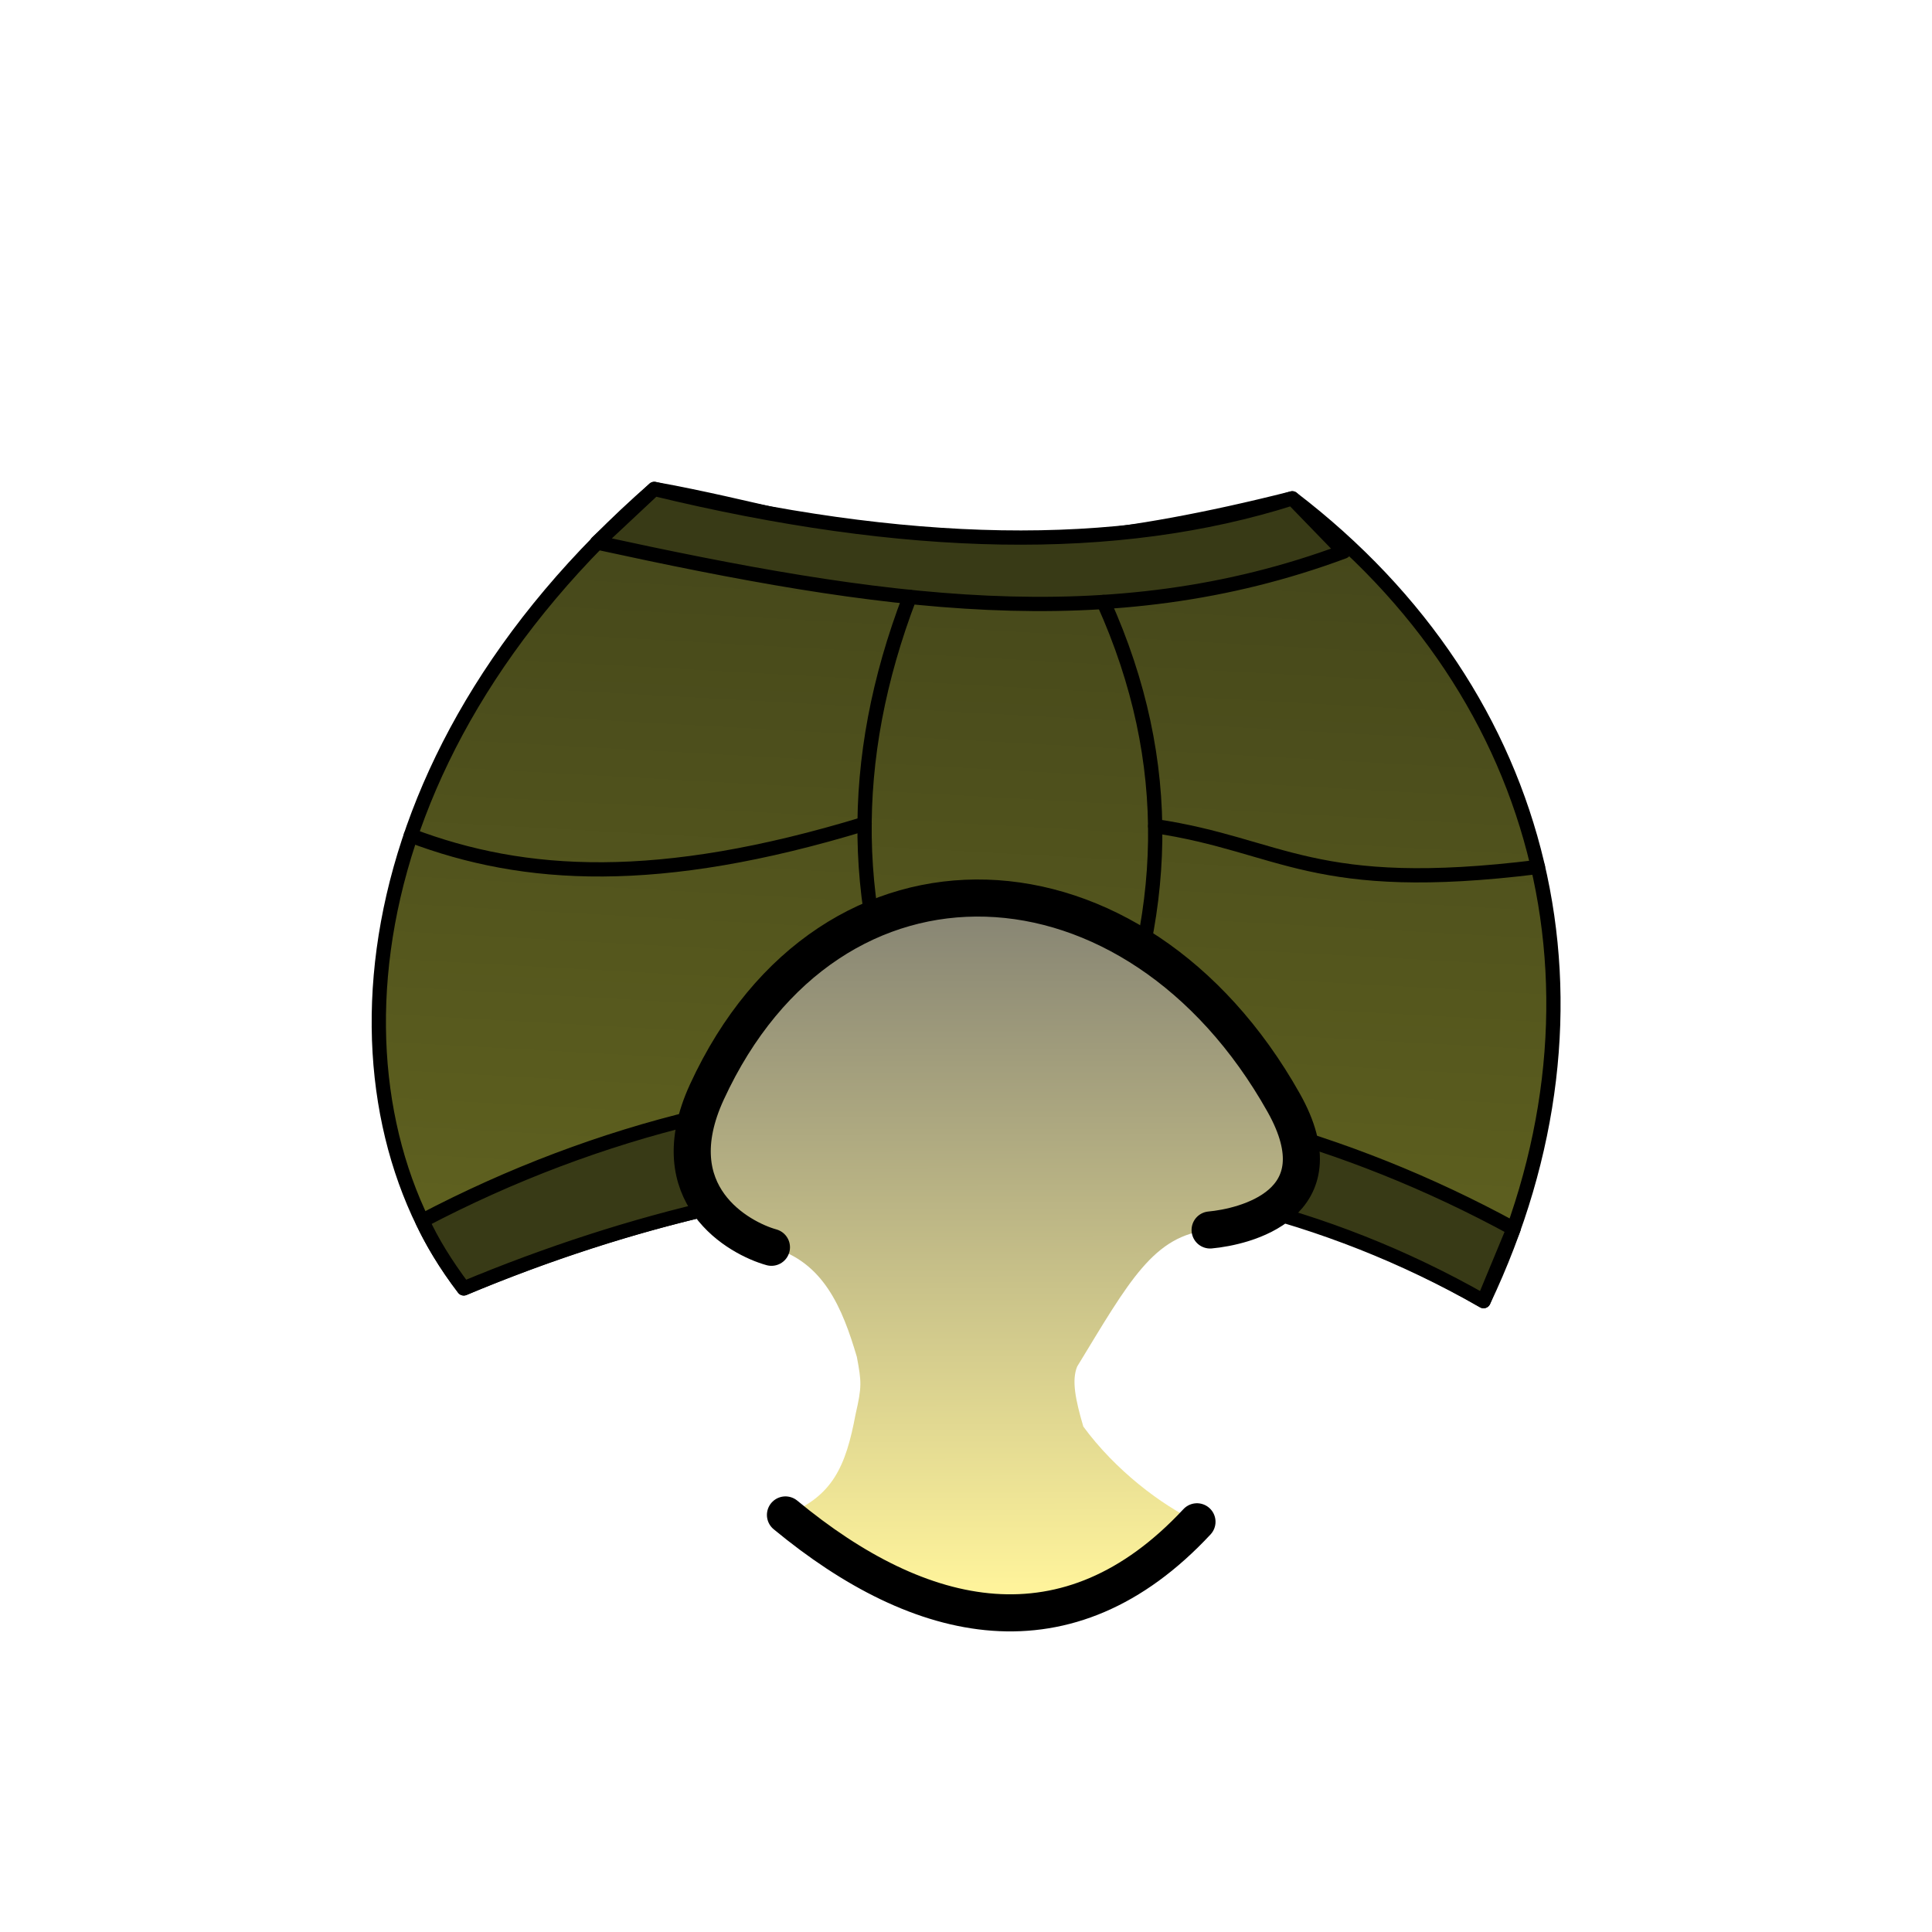
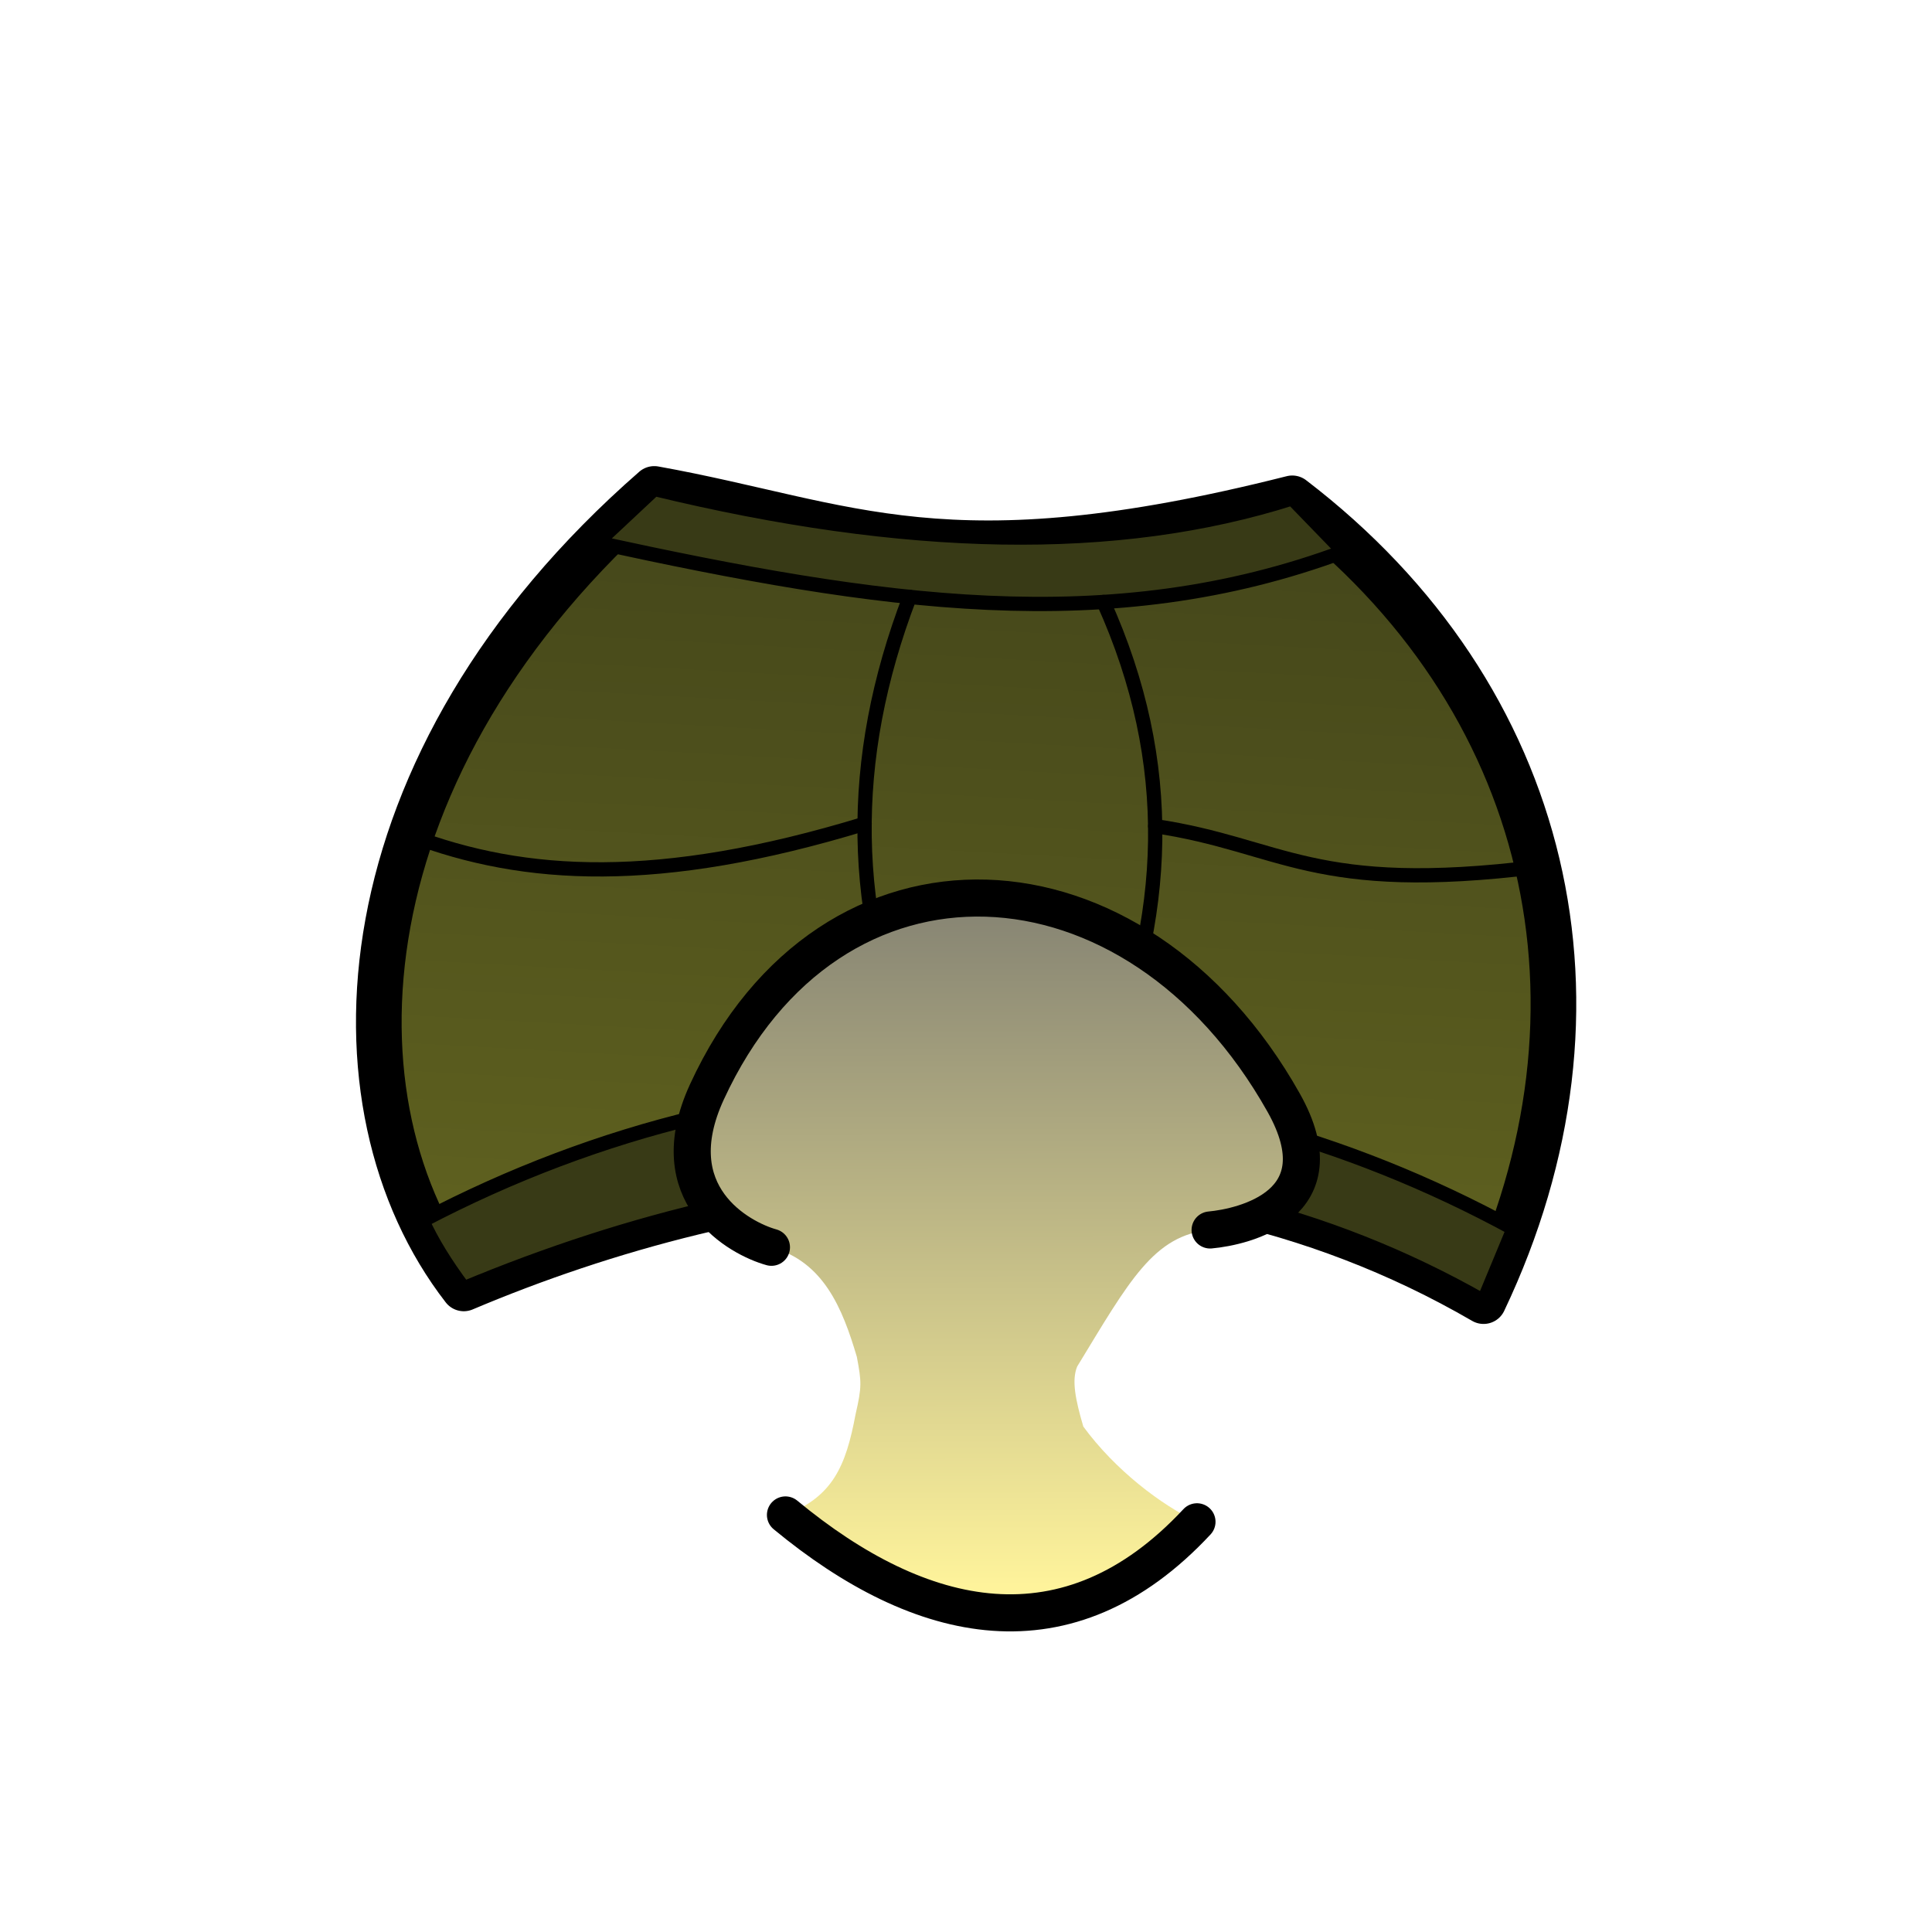
<svg xmlns="http://www.w3.org/2000/svg" xmlns:xlink="http://www.w3.org/1999/xlink" width="512" height="512" viewBox="0 0 135.467 135.467" version="1.1" id="svg1" xml:space="preserve">
  <defs id="defs1">
    <linearGradient id="linearGradient1">
      <stop style="stop-color:#43451a;stop-opacity:1;" offset="0" id="stop1" />
      <stop style="stop-color:#5e601f;stop-opacity:1;" offset="1" id="stop2" />
    </linearGradient>
    <linearGradient xlink:href="#linearGradient1" id="linearGradient2" x1="70.371" y1="29.832" x2="67.489" y2="82.275" gradientUnits="userSpaceOnUse" />
    <linearGradient xlink:href="#linearGradient1-3" id="linearGradient2-2" x1="67.015" y1="5.172" x2="67.082" y2="63.743" gradientUnits="userSpaceOnUse" gradientTransform="rotate(180,67.44998,56.30953)" />
    <linearGradient id="linearGradient1-3">
      <stop style="stop-color:#fef39b;stop-opacity:1;" offset="0" id="stop1-2" />
      <stop style="stop-color:#6b6b6a;stop-opacity:1;" offset="1" id="stop2-2" />
    </linearGradient>
  </defs>
  <g id="layer1">
    <g id="g1" transform="translate(1.5875,3.791489)">
-       <path style="fill:url(#linearGradient2);stroke:#000000;stroke-width:1;stroke-linecap:round;stroke-linejoin:round" d="M 30.931,86.549 C 50.688,78.191 78.406,73.484 102.436,87.44 112.225,66.842 107.144,45.008 89.022,31.15 64.658,37.311 58.028,32.967 44.288,30.491 22.26,49.722 20.977,73.706 30.931,86.549 Z" id="path1" />
+       <path style="fill:url(#linearGradient2);stroke:#000000;stroke-width:3.2;stroke-linecap:round;stroke-linejoin:round;stroke-dasharray:none" d="M 30.931,86.549 C 50.688,78.191 78.406,73.484 102.436,87.44 112.225,66.842 107.144,45.008 89.022,31.15 64.658,37.311 58.028,32.967 44.288,30.491 22.26,49.722 20.977,73.706 30.931,86.549 Z" id="path1" />
      <path style="fill:#383a16;fill-opacity:1;stroke:#000000;stroke-width:1;stroke-linecap:round;stroke-linejoin:round" d="m 30.931,86.549 c 23.353,-9.745 49.139,-11.85 71.505,0.891 l 2.107,-5.08 c -23.582,-12.871 -51.547,-13.671 -76.52,-0.556 0.662,1.461 1.632,3.042 2.908,4.744 z" id="path2" />
      <path style="fill:#383a16;fill-opacity:1;stroke:#000000;stroke-width:1;stroke-linecap:round;stroke-linejoin:round" d="m 44.288,30.491 -4.013,3.758 c 19.739,4.303 35.916,6.753 52.363,0.633 L 89.022,31.15 C 76.674,35.08 61.862,34.748 44.288,30.491 Z" id="path3" />
      <path style="fill:none;fill-opacity:1;stroke:#000000;stroke-width:1;stroke-linecap:round;stroke-linejoin:round" d="M 62.202,38.064 C 57.812,49.551 57.987,60.406 62.697,71.219" id="path4" />
      <path style="fill:none;fill-opacity:1;stroke:#000000;stroke-width:1;stroke-linecap:round;stroke-linejoin:round" d="m 75.705,71.641 c 4.666,-10.996 5.189,-21.89 0.082,-33.223" id="path5" />
      <path style="fill:none;fill-opacity:1;stroke:#000000;stroke-width:1;stroke-linecap:round;stroke-linejoin:round" d="M 59.04,53.969 C 44.566,58.381 35.181,57.809 27.217,54.793" id="path6" />
      <path style="fill:none;fill-opacity:1;stroke:#000000;stroke-width:1;stroke-linecap:round;stroke-linejoin:round" d="m 79.41,54.134 c 8.963,1.339 11.015,4.827 26.839,2.863" id="path7" />
      <path style="fill:url(#linearGradient2-2);stroke-width:2.6;stroke-linejoin:round" d="m 82.343,102.912 c -2.478,-1.153 -5.731,-3.617 -7.971,-6.677 -0.561,-1.909 -0.824,-3.252 -0.431,-4.208 3.655,-6 5.362,-9.217 9.322,-9.577 2.338,-0.213 9.181,-1.762 5.16,-8.921 -10.356,-18.436 -31.779,-19.566 -40.443,-0.758 -3.33,7.23 2.291,10.272 4.525,10.893 3.654,1.015 4.975,4.26 5.988,7.686 0.328,1.758 0.357,2.085 -0.089,4.021 -0.685,3.664 -1.609,5.779 -4.915,7.06 9.493,7.85 19.817,10.188 28.855,0.481 z" id="path1-6" />
      <path style="fill:none;stroke:#000000;stroke-width:2.6;stroke-linecap:round;stroke-linejoin:round;stroke-opacity:1" d="m 83.262,82.451 c 2.338,-0.213 9.181,-1.762 5.16,-8.921 -10.356,-18.436 -31.779,-19.566 -40.443,-0.758 -3.33,7.23 2.291,10.272 4.525,10.893 m 0.983,18.767 c 9.493,7.85 19.817,10.188 28.855,0.481" id="path1-1" />
    </g>
    <rect style="display:none;fill:#000000;stroke-width:2.6;stroke-linecap:round;stroke-linejoin:round" id="rect3" width="135.467" height="135.467" x="1.587" y="3.791" />
    <path style="display:none;fill:#ff0000;fill-opacity:1;stroke-width:2.6;stroke-linejoin:round" d="m 83.93,106.703 c -2.478,-1.153 -5.731,-3.617 -7.971,-6.677 -0.561,-1.909 -0.824,-3.252 -0.431,-4.208 3.655,-6 5.362,-9.217 9.322,-9.577 2.338,-0.213 9.181,-1.762 5.16,-8.921 -10.356,-18.436 -31.779,-19.566 -40.443,-0.758 -3.33,7.23 2.291,10.272 4.525,10.893 3.654,1.015 4.975,4.26 5.988,7.686 0.328,1.758 0.357,2.085 -0.089,4.021 -0.685,3.664 -1.609,5.779 -4.915,7.06 9.493,7.85 19.817,10.188 28.855,0.481 z" id="path1-6-4" />
    <path style="display:none;fill:none;stroke:#000000;stroke-width:2.6;stroke-linecap:round;stroke-linejoin:round;stroke-opacity:1" d="m 84.849,86.242 c 2.338,-0.213 9.181,-1.762 5.16,-8.921 -10.356,-18.436 -31.779,-19.566 -40.443,-0.758 -3.33,7.23 2.291,10.272 4.525,10.893 m 0.983,18.767 c 9.493,7.85 19.817,10.188 28.855,0.481" id="path1-1-3" />
    <g id="g3" style="display:none" transform="translate(1.5875,3.791489)">
      <rect style="fill:#000000;stroke-width:2.6;stroke-linecap:round;stroke-linejoin:round" id="rect1" width="135.467" height="135.467" x="-1.587" y="-3.791" />
      <path style="fill:#ff0000;fill-opacity:1;stroke-width:2.6;stroke-linejoin:round" d="m 82.343,102.912 c -2.478,-1.153 -5.731,-3.617 -7.971,-6.677 -0.561,-1.909 -0.824,-3.252 -0.431,-4.208 3.655,-6 5.362,-9.217 9.322,-9.577 2.338,-0.213 9.181,-1.762 5.16,-8.921 -10.356,-18.436 -31.779,-19.566 -40.443,-0.758 -3.33,7.23 2.291,10.272 4.525,10.893 3.654,1.015 4.975,4.26 5.988,7.686 0.328,1.758 0.357,2.085 -0.089,4.021 -0.685,3.664 -1.609,5.779 -4.915,7.06 9.493,7.85 19.817,10.188 28.855,0.481 z" id="path8" />
      <path style="fill:none;stroke:#000000;stroke-width:2.6;stroke-linecap:round;stroke-linejoin:round;stroke-opacity:1" d="m 83.262,82.451 c 2.338,-0.213 9.181,-1.762 5.16,-8.921 -10.356,-18.436 -31.779,-19.566 -40.443,-0.758 -3.33,7.23 2.291,10.272 4.525,10.893 m 0.983,18.767 c 9.493,7.85 19.817,10.188 28.855,0.481" id="path9" />
    </g>
  </g>
</svg>
